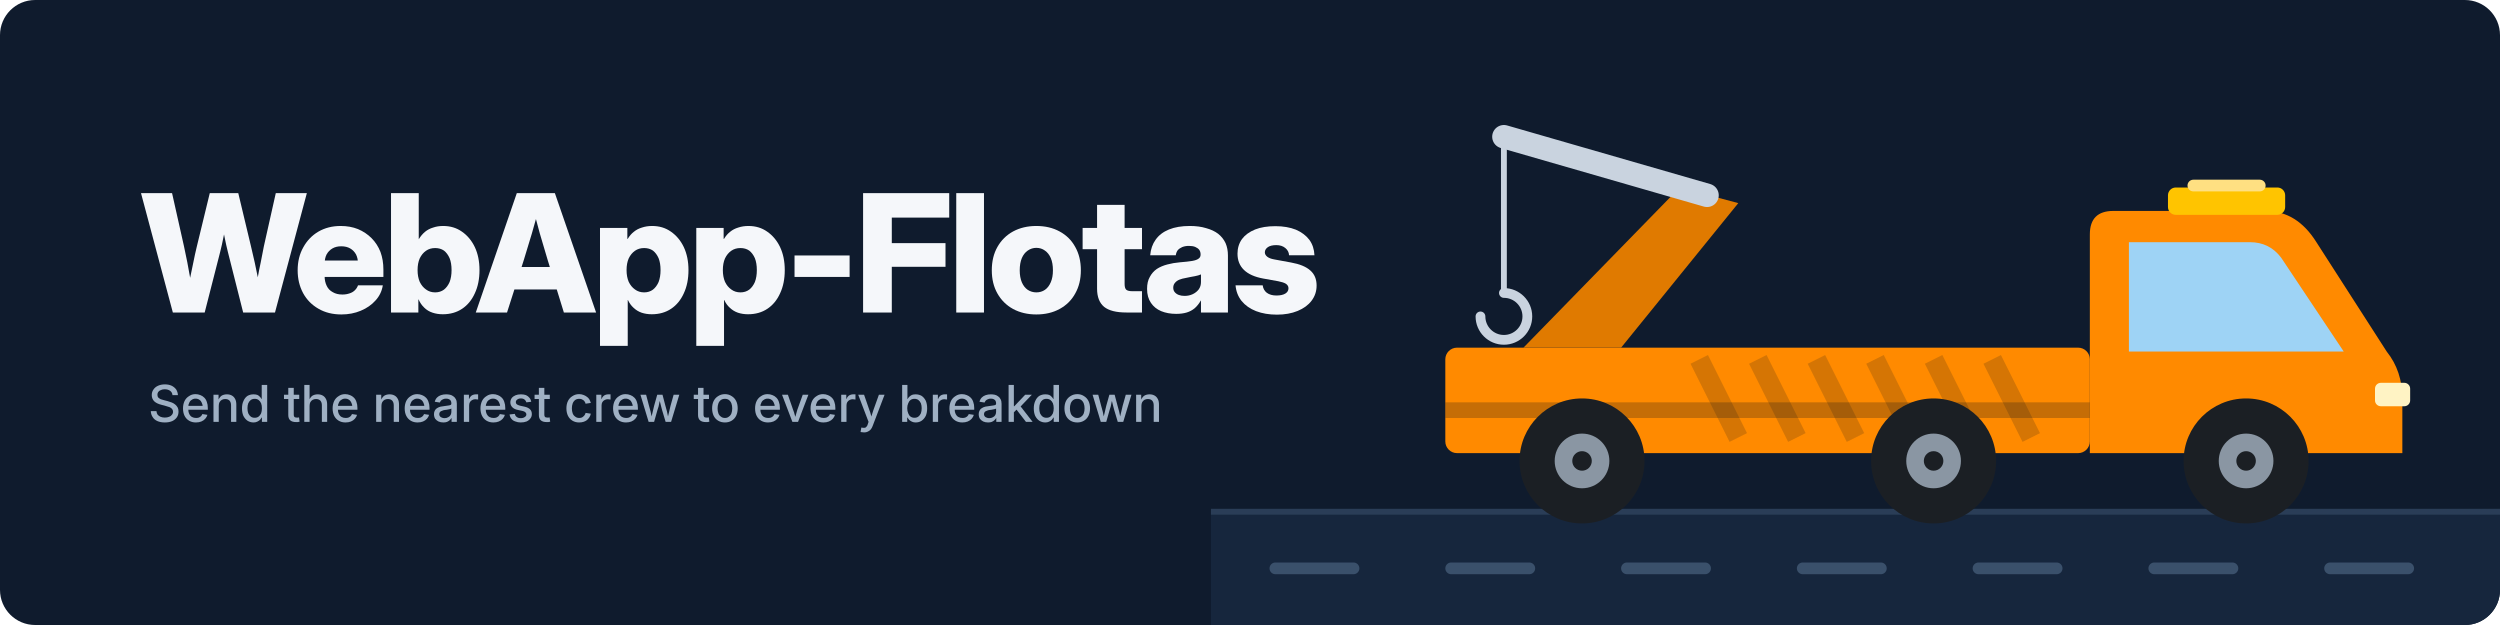
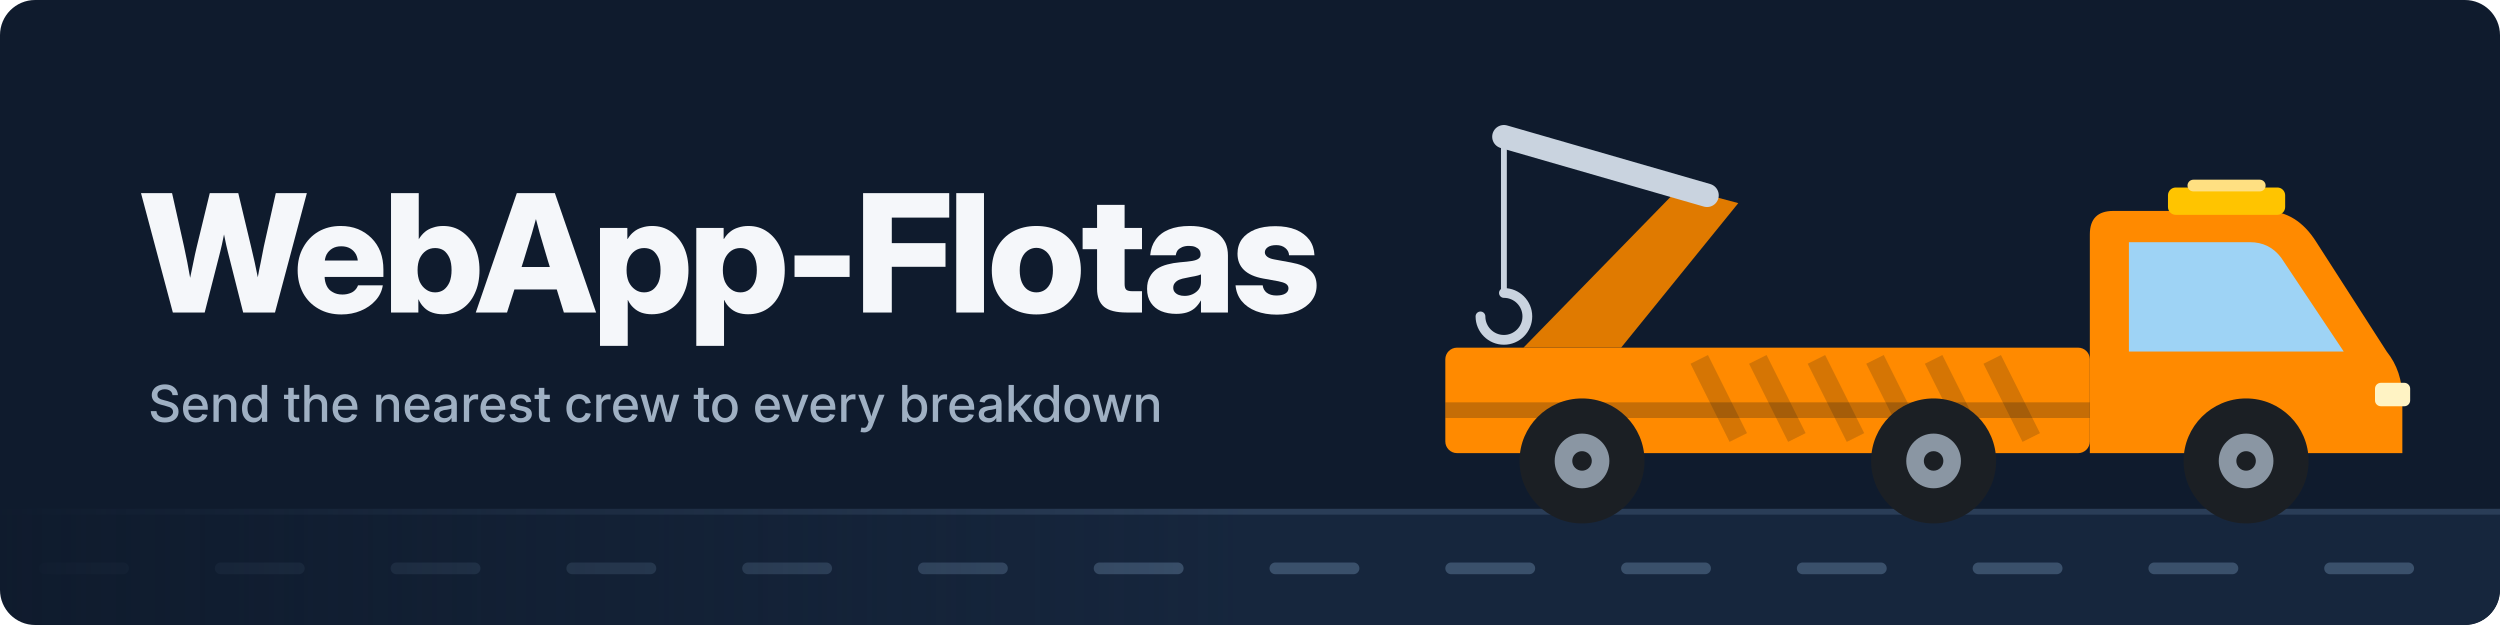
<svg xmlns="http://www.w3.org/2000/svg" viewBox="0 0 1280 320" width="1280" height="320" role="img" aria-label="WebApp-Flotas: Send the nearest crew to every breakdown">
  <defs>
    <clipPath id="c">
      <rect width="1280" height="320" rx="18" />
    </clipPath>
    <path id="ga" d="M16.5 0l-16.3-61.1l15.9 0l6.1 27.2q.9 4.1 1.7 8.2q.7 4.1 1.5 8.2q.8 4.1 1.5 8.3l-3.2 0q.8-4.2 1.6-8.3q.8-4.1 1.7-8.2q.8-4.1 1.8-8.2l6.6-27.2l14.6 0l6.5 27.2q1 4.1 1.9 8.2q.8 4.1 1.7 8.2q.8 4.1 1.6 8.3l-3.3 0q.7-4.2 1.5-8.3q.7-4.1 1.6-8.2q.8-4.1 1.6-8.2l6.1-27.2l15.9 0l-16.3 61.1l-16.3 0l-7.8-30.9q-.9-3.5-1.8-8.1q-.9-4.6-2.3-10.8l4.2 0q-1.4 6.2-2.3 10.8q-.9 4.6-1.8 8.1l-7.9 30.9z" />
    <path id="gb" d="M24.5 1q-6.7 0-11.7-2.9q-5.1-2.9-7.9-8q-2.8-5.2-2.8-11.7q0-6.7 2.9-11.8q2.8-5.1 7.7-8q5-2.9 11.4-2.9q4.9 0 8.9 1.6q4 1.7 6.9 4.6q3 3 4.6 7.1q1.5 4.1 1.5 9l0 3.8l-39.3 0l0-8.4l32.7 0l-6.4 1.7q0-2.8-1-4.8q-1.1-2-3-3.1q-1.9-1.1-4.6-1.1q-2.6 0-4.5 1.1q-1.9 1.1-3 3.1q-1 2-1 4.8l0 6.2q0 2.9 1.1 5.1q1 2.1 3.1 3.2q2 1.2 4.9 1.2q2 0 3.7-.6q1.6-.5 2.7-1.6q1.1-1.1 1.6-2.5l12.7 0q-.7 4.4-3.7 7.7q-3 3.4-7.6 5.3q-4.5 1.9-9.9 1.9z" />
    <path id="gc" d="M30.4 .9q-2.8 0-5.2-.8q-2.5-.8-4.3-2.6q-1.8-1.7-2.9-4.2l-.1 0l0 6.7l-14 0l0-61.1l14.2 0l0 23.6l0 0q1.4-2.3 3.2-3.8q1.8-1.5 4.2-2.2q2.3-.8 5.1-.8q5.5 0 9.6 2.9q4.2 2.9 6.6 7.9q2.4 5.1 2.4 11.8q0 6.8-2.4 11.9q-2.3 5.1-6.5 7.9q-4.2 2.8-9.9 2.8zm-3.9-11.2q2.6 0 4.5-1.4q1.8-1.4 2.9-3.9q1-2.6 1-6.1q0-3.6-1-6.1q-1.1-2.5-2.9-3.9q-1.9-1.3-4.5-1.3q-2.7 0-4.7 1.4q-2 1.4-3.2 3.9q-1.1 2.5-1.1 6q0 3.4 1.1 6q1.2 2.5 3.2 3.9q2 1.5 4.7 1.5z" />
    <path id="gd" d="M.2 0l21-61.1l19.5 0l21.1 61.1l-16.5 0l-8.3-26.9q-2-6.7-4-13.5q-1.9-6.9-4-14.9l4 0q-2.1 8-4.1 14.9q-2 6.8-4.1 13.5l-8.6 26.9zm14.4-11.8l0-11.5l32.8 0l0 11.5z" />
    <path id="ge" d="M3.9 17.1l0-60.4l14 0l0 5.6l.2 0q1.3-2.2 3.1-3.6q1.8-1.5 4.2-2.2q2.4-.8 5.2-.8q5.5 0 9.6 2.9q4.2 2.9 6.6 7.9q2.4 5.1 2.4 11.8q0 6.8-2.4 11.9q-2.3 5.1-6.5 7.9q-4.2 2.8-9.9 2.8q-2.8 0-5.2-.8q-2.3-.8-4.1-2.5q-1.8-1.6-2.9-4l-.1 0l0 23.5zm22.6-27.4q2.6 0 4.5-1.4q1.8-1.4 2.9-3.9q1-2.6 1-6.1q0-3.6-1-6.1q-1.1-2.5-2.9-3.9q-1.9-1.3-4.5-1.3q-2.7 0-4.7 1.4q-2 1.4-3.2 3.9q-1.1 2.5-1.1 6q0 3.4 1.1 6q1.2 2.5 3.2 3.9q2 1.5 4.7 1.5z" />
    <path id="gf" d="M33.1-29.2l0 11l-28.2 0l0-11z" />
    <path id="gg" d="M4 0l0-61.1l44.1 0l0 12.5l-29.4 0l0 13.1l27.5 0l0 12.1l-27.5 0l0 23.4z" />
    <path id="gh" d="M18.1-61.1l0 61.1l-14.2 0l0-61.1z" />
    <path id="gi" d="M24.9 1q-6.7 0-11.9-2.8q-5.1-2.8-8-7.9q-2.9-5.1-2.9-11.9q0-6.9 2.9-12q2.9-5.1 8-7.9q5.2-2.8 11.9-2.8q6.8 0 11.9 2.8q5.2 2.8 8 7.9q2.9 5.1 2.9 12q0 6.8-2.9 11.9q-2.8 5.1-8 7.9q-5.1 2.8-11.9 2.8zm0-11.3q2.5 0 4.4-1.3q1.9-1.3 3-3.9q1.1-2.5 1.1-6.1q0-3.7-1.1-6.3q-1.1-2.5-3-3.8q-1.9-1.4-4.4-1.4q-2.4 0-4.4 1.4q-1.9 1.3-3 3.8q-1.1 2.6-1.1 6.3q0 3.6 1.1 6.2q1.1 2.5 3 3.8q2 1.3 4.4 1.3z" />
    <path id="gj" d="M31.2-43.3l0 10.9l-30.4 0l0-10.9zm-23-11.8l14.1 0l0 40.5q0 2.1 .8 2.9q.9 .8 3.2 .8q1.1 0 2.6 0q1.6 0 2.3 0l0 10.9q-1.1 0-3.3 0q-2.3 0-4.7 0q-7.8 0-11.4-2.9q-3.6-3-3.6-9.3z" />
    <path id="gk" d="M17.2 .7q-4.3 0-7.7-1.4q-3.3-1.4-5.2-4.2q-2-2.9-2-7.2q0-3.7 1.4-6.1q1.3-2.5 3.6-4.1q2.3-1.5 5.4-2.3q3-.8 6.4-1.1q3.9-.3 6.3-.7q2.3-.4 3.3-1.2q1-.7 1-2l0-.2q0-1.3-.7-2.3q-.7-.9-2.1-1.5q-1.3-.5-3.2-.5q-1.9 0-3.4 .6q-1.4 .6-2.3 1.6q-.8 1.1-1 2.6l-13.1 0q.4-4.7 2.8-8q2.4-3.4 6.8-5.2q4.4-1.8 10.7-1.8q4.7 0 8.3 1.1q3.7 1 6.2 2.9q2.5 2 3.8 4.8q1.2 2.8 1.2 6.3l0 29.2l-13.8 0l0-6.1l-.1 0q-1.3 2.3-3.1 3.9q-1.8 1.5-4.1 2.2q-2.3 .7-5.4 .7zm4.3-9.2q2.3 0 4.2-.9q1.9-.9 3.1-2.5q1.1-1.6 1.1-3.7l0-3.9q-.6 .2-1.4 .5q-.8 .2-1.7 .4q-1 .2-2.2 .4q-1.1 .2-2.4 .5q-1.9 .3-3.4 .9q-1.4 .6-2.2 1.6q-.9 1-.9 2.5q0 1.3 .7 2.2q.8 1 2.1 1.5q1.3 .5 3 .5z" />
    <path id="gl" d="M23.1 1.1q-6 0-10.7-1.8q-4.6-1.8-7.4-5.2q-2.7-3.4-3.1-8l13.9 0q.3 2.4 2.1 3.8q1.9 1.4 4.9 1.4q3 0 4.6-1q1.6-1 1.6-2.7q0-1.4-1.3-2.3q-1.3-.8-3.9-1.3l-7.8-1.4q-6.5-1.2-9.8-4.4q-3.3-3.2-3.3-8.3q0-4.3 2.3-7.5q2.3-3.1 6.7-4.9q4.3-1.7 10.4-1.7q6 0 10.5 1.8q4.4 1.9 6.9 5.2q2.4 3.3 2.6 7.9l-13 0q-.1-2.2-1.9-3.7q-1.8-1.5-4.6-1.5q-2.8 0-4.3 1q-1.6 1.1-1.6 2.7q0 1.3 1.3 2.3q1.2 .9 3.4 1.3l8.7 1.6q6.7 1.2 9.9 4.1q3.2 2.8 3.2 7.7q0 4.4-2.6 7.8q-2.5 3.3-7.1 5.2q-4.6 1.9-10.6 1.9z" />
    <path id="gm" d="M8.4 .3q-2.2 0-3.8-.7q-1.6-.7-2.4-2q-.9-1.3-1-3.1l2.9 0q.1 1.1 .6 1.8q.6 .7 1.5 1.1q1 .4 2.2 .4q1.2 0 2.2-.4q.9-.3 1.4-1q.6-.7 .6-1.6q0-.8-.5-1.4q-.4-.5-1.2-.9q-.8-.3-1.9-.6l-2.2-.6q-2.5-.6-3.8-1.8q-1.3-1.3-1.3-3.2q0-1.7 .9-2.9q.8-1.2 2.3-1.9q1.6-.7 3.5-.7q2 0 3.5 .7q1.4 .7 2.3 1.9q.8 1.3 .9 2.9l-2.8 0q-.1-1.4-1.2-2.2q-1.1-.8-2.8-.8q-1.1 0-1.9 .4q-.9 .3-1.4 1q-.4 .6-.4 1.4q0 .9 .4 1.4q.5 .5 1.3 .9q.8 .3 1.7 .5l1.9 .5q1.1 .3 2.1 .7q1 .4 1.8 1.1q.7 .6 1.2 1.5q.4 .8 .4 2q0 1.7-.8 2.9q-.9 1.3-2.4 2q-1.6 .7-3.8 .7z" />
    <path id="gn" d="M7.7 .3q-2 0-3.5-.9q-1.5-.9-2.3-2.5q-.8-1.6-.8-3.8q0-2.1 .8-3.8q.8-1.6 2.3-2.5q1.4-1 3.3-1q1.3 0 2.5 .5q1.1 .4 2 1.3q.9 .9 1.3 2.2q.5 1.3 .5 3.1l0 .9l-11.3 0l0-2l9.9 0l-1.2 .6q0-1.2-.5-2.2q-.4-1-1.2-1.5q-.8-.6-2-.6q-1.1 0-1.9 .6q-.9 .5-1.3 1.5q-.5 .9-.5 2l0 1.4q0 1.4 .5 2.4q.5 1 1.4 1.5q.9 .5 2.1 .5q.8 0 1.4-.2q.7-.3 1.1-.7q.5-.5 .7-1.1l2.6 .4q-.3 1.1-1.1 2q-.8 .9-2 1.4q-1.2 .5-2.8 .5z" />
    <path id="go" d="M4.5-8.2l0 8.2l-2.7 0l0-13.9l2.6 0l0 3.4l-.4 0q.7-1.9 1.8-2.8q1.2-.8 2.9-.8q1.4 0 2.5 .6q1.1 .6 1.7 1.8q.6 1.1 .6 2.9l0 8.8l-2.7 0l0-8.5q0-1.5-.8-2.4q-.8-.8-2.2-.8q-.9 0-1.7 .4q-.7 .4-1.2 1.2q-.4 .8-.4 1.9z" />
    <path id="gp" d="M7 .3q-1.7 0-3.1-.9q-1.3-.9-2.1-2.5q-.7-1.6-.7-3.8q0-2.3 .8-3.9q.7-1.6 2-2.5q1.4-.8 3.1-.8q1.2 0 2 .3q.8 .4 1.3 1q.5 .5 .8 1.1l.1 0l0-7.2l2.8 0l0 18.9l-2.7 0l0-2.2l-.2 0q-.3 .6-.8 1.2q-.6 .5-1.4 .9q-.8 .4-1.9 .4zm.6-2.4q1.2 0 2-.6q.8-.6 1.3-1.7q.4-1.1 .4-2.6q0-1.4-.4-2.5q-.5-1.1-1.3-1.7q-.8-.6-2-.6q-1.2 0-2 .6q-.8 .6-1.3 1.7q-.4 1.1-.4 2.5q0 1.5 .4 2.6q.5 1.1 1.3 1.7q.8 .6 2 .6z" />
    <path id="gq" d="" />
    <path id="gr" d="M8-13.9l0 2.2l-7.8 0l0-2.2zm-5.6-3.5l2.8 0l0 13.7q0 .8 .3 1.1q.3 .4 1.2 .4q.2 0 .6 0q.3-.1 .6-.1l.3 2.2q-.4 .1-.9 .2q-.5 0-.9 0q-2 0-3-.9q-1-.9-1-2.7z" />
    <path id="gs" d="M4.5-8.2l0 8.2l-2.7 0l0-18.9l2.7 0l0 8.4l-.5 0q.7-1.9 1.8-2.8q1.2-.8 2.9-.8q1.4 0 2.5 .6q1.1 .6 1.7 1.8q.6 1.1 .6 2.9l0 8.8l-2.7 0l0-8.5q0-1.5-.8-2.4q-.8-.8-2.2-.8q-.9 0-1.7 .4q-.7 .4-1.2 1.2q-.4 .8-.4 1.9z" />
    <path id="gt" d="M5.8 .3q-1.4 0-2.5-.5q-1-.5-1.7-1.4q-.6-1-.6-2.4q0-1.1 .5-1.9q.4-.8 1.2-1.2q.8-.5 1.7-.7q1-.2 2-.3q1.3-.2 2.1-.3q.7-.1 1.1-.3q.3-.2 .3-.7l0-.1q0-.7-.3-1.3q-.3-.5-.9-.8q-.6-.3-1.5-.3q-.9 0-1.5 .3q-.7 .3-1.1 .7q-.4 .5-.6 1l-2.6-.4q.3-1.3 1.2-2.2q.8-.8 2-1.2q1.2-.4 2.6-.4q1 0 2 .2q.9 .2 1.7 .8q.8 .5 1.3 1.5q.5 .9 .5 2.3l0 9.3l-2.7 0l0-1.9l-.1 0q-.3 .5-.8 1q-.5 .5-1.4 .9q-.8 .3-1.9 .3zm.6-2.2q1.1 0 1.9-.5q.8-.4 1.2-1.1q.4-.8 .4-1.6l0-1.7q-.1 .1-.5 .2q-.4 .1-.9 .2q-.5 .1-1 .2q-.5 .1-.9 .1q-.8 .1-1.4 .4q-.7 .2-1.1 .6q-.4 .5-.4 1.2q0 .6 .4 1.1q.3 .4 .9 .6q.6 .3 1.4 .3z" />
    <path id="gu" d="M1.8 0l0-13.9l2.6 0l0 2.2l.1 0q.4-1.1 1.3-1.8q1-.6 2.2-.6q.3 0 .6 0q.3 0 .5 0l0 2.7q-.1-.1-.6-.1q-.4-.1-.8-.1q-.9 0-1.6 .4q-.8 .4-1.2 1.1q-.4 .7-.4 1.7l0 8.4z" />
    <path id="gv" d="M6.8 .3q-1.5 0-2.7-.5q-1.3-.4-2-1.3q-.8-.9-1-2.3l2.7-.3q.2 1.1 1 1.6q.7 .6 2 .6q1.3 0 2.1-.6q.8-.5 .8-1.3q0-.7-.5-1.1q-.5-.5-1.5-.7l-2.3-.5q-2-.4-2.9-1.4q-1-1-1-2.5q0-1.2 .7-2.2q.7-.9 1.9-1.4q1.2-.5 2.8-.5q1.5 0 2.6 .4q1.1 .5 1.8 1.4q.7 .8 .9 2l-2.5 .3q-.2-.8-.9-1.4q-.7-.6-1.9-.6q-1.2 0-1.9 .6q-.7 .5-.7 1.3q0 .7 .5 1.1q.5 .4 1.6 .7l2.3 .5q1.9 .4 2.9 1.4q.9 .9 .9 2.4q0 1.3-.7 2.2q-.7 1-2 1.6q-1.3 .5-3 .5z" />
    <path id="gw" d="M7.6 .3q-1.9 0-3.4-.9q-1.5-.9-2.3-2.5q-.8-1.7-.8-3.8q0-2.2 .8-3.8q.8-1.6 2.3-2.5q1.5-1 3.4-1q1.2 0 2.2 .4q.9 .3 1.7 .9q.8 .5 1.3 1.3q.5 .9 .8 1.9l-2.7 .4q-.1-.6-.4-1q-.3-.5-.7-.8q-.4-.3-.9-.5q-.6-.2-1.2-.2q-1.3 0-2.1 .6q-.9 .7-1.3 1.8q-.4 1.1-.4 2.5q0 1.4 .4 2.5q.4 1.1 1.3 1.7q.8 .7 2.1 .7q.6 0 1.2-.2q.5-.2 .9-.6q.4-.3 .7-.8q.3-.4 .4-1l2.7 .4q-.2 1-.7 1.8q-.6 .9-1.3 1.5q-.8 .6-1.8 .9q-1 .3-2.2 .3z" />
    <path id="gx" d="M4.8 0l-4.2-13.9l2.9 0l1.5 5.7q.4 1.4 .8 2.9q.4 1.6 .7 3.4l-.4 0q.4-1.8 .8-3.3q.4-1.6 .7-3l1.6-5.7l2.7 0l1.5 5.7q.4 1.4 .8 2.9q.4 1.6 .7 3.4l-.4 0q.4-1.8 .8-3.3q.3-1.6 .7-3l1.6-5.7l2.9 0l-4.2 13.9l-2.8 0l-1.8-6q-.2-.9-.5-1.9q-.2-1-.5-2q-.2-1-.5-2l.6 0q-.2 1-.5 2q-.2 1-.4 2q-.3 1-.6 1.9l-1.7 6z" />
    <path id="gy" d="M7.7 .3q-2 0-3.5-.9q-1.5-.9-2.3-2.5q-.8-1.7-.8-3.8q0-2.2 .8-3.8q.8-1.6 2.3-2.5q1.5-1 3.5-1q1.9 0 3.4 1q1.5 .9 2.3 2.5q.8 1.6 .8 3.8q0 2.1-.8 3.8q-.8 1.6-2.3 2.5q-1.5 .9-3.4 .9zm0-2.3q1.2 0 2-.7q.9-.6 1.3-1.7q.4-1.1 .4-2.5q0-1.4-.4-2.5q-.4-1.1-1.3-1.8q-.8-.6-2-.6q-1.3 0-2.1 .6q-.9 .7-1.3 1.8q-.4 1.1-.4 2.5q0 1.4 .4 2.5q.4 1.1 1.3 1.7q.8 .7 2.1 .7z" />
    <path id="gz" d="M5.8 0l-5.3-13.9l3 0l2.7 7.8q.5 1.2 .8 2.5q.3 1.2 .7 2.4l-.8 0q.4-1.2 .7-2.4q.3-1.3 .7-2.5l2.8-7.8l2.9 0l-5.3 13.9z" />
    <path id="gba" d="M1.7 5.2l.4-2.3l.7 .1q.7 .1 1.2 0q.4-.1 .8-.6q.4-.4 .6-1.2l.4-1.2l-5.3-13.9l3 0l2.7 7.8q.5 1.2 .8 2.5q.3 1.2 .7 2.4l-.9 0q.4-1.2 .7-2.4q.4-1.3 .8-2.5l2.8-7.8l2.9 0l-6.1 16q-.4 1.1-1 1.8q-.6 .7-1.5 1.1q-.8 .4-1.8 .4q-.6 0-1.1-.1q-.5-.1-.8-.1z" />
    <path id="gbb" d="M8.7 .3q-1.1 0-1.9-.4q-.8-.4-1.4-.9q-.5-.6-.8-1.2l-.2 0l0 2.2l-2.6 0l0-18.9l2.7 0l0 7.2l.1 0q.3-.6 .8-1.1q.6-.6 1.4-1q.8-.3 1.9-.3q1.7 0 3.1 .8q1.3 .9 2.1 2.5q.7 1.6 .7 3.9q0 2.2-.7 3.8q-.8 1.6-2.1 2.5q-1.3 .9-3.1 .9zm-.6-2.4q1.2 0 2-.6q.8-.6 1.3-1.7q.4-1.1 .4-2.6q0-1.4-.4-2.5q-.5-1.1-1.3-1.7q-.8-.6-2-.6q-1.2 0-2 .6q-.8 .6-1.2 1.7q-.5 1.1-.5 2.5q0 1.5 .5 2.6q.4 1.1 1.2 1.7q.9 .6 2 .6z" />
    <path id="gbc" d="M4.3-4.7l0-3.3l.4 0l5.6-5.9l3.4 0l-6.4 6.7l-.5 0zm-2.5 4.7l0-18.9l2.7 0l0 18.9zm8.9 0l-5.1-6.6l1.9-1.9l6.6 8.5z" />
+     <linearGradient id="rfg" x1="0" x2="1">
+       <stop offset="0" stop-color="#fff" stop-opacity="0" />
+       <stop offset=".5" stop-color="#fff" />
+     </linearGradient>
+     <mask id="rf" maskUnits="userSpaceOnUse" x="0" y="0" width="1280" height="320">
+       <rect width="1280" height="320" fill="url(#rfg)" />
+     </mask>
  </defs>
  <g clip-path="url(#c)">
    <rect width="1280" height="320" fill="#0F1B2D" />
-     <rect x="620" y="262" width="660" height="58" fill="#16263D" />
-     <path d="M620 262 H1280" stroke="#2A3D57" stroke-width="3" />
-     <rect x="650" y="288" width="46" height="6" rx="3" fill="#3A506B" />
-     <rect x="740" y="288" width="46" height="6" rx="3" fill="#3A506B" />
-     <rect x="830" y="288" width="46" height="6" rx="3" fill="#3A506B" />
-     <rect x="920" y="288" width="46" height="6" rx="3" fill="#3A506B" />
-     <rect x="1010" y="288" width="46" height="6" rx="3" fill="#3A506B" />
-     <rect x="1100" y="288" width="46" height="6" rx="3" fill="#3A506B" />
-     <rect x="1190" y="288" width="46" height="6" rx="3" fill="#3A506B" />
+     <g mask="url(#rf)">
+       <rect y="262" width="1280" height="58" fill="#16263D" />
+       <path d="M0 262 H1280" stroke="#2A3D57" stroke-width="3" />
+       <rect x="20" y="288" width="46" height="6" rx="3" fill="#3A506B" />
+       <rect x="110" y="288" width="46" height="6" rx="3" fill="#3A506B" />
+       <rect x="200" y="288" width="46" height="6" rx="3" fill="#3A506B" />
+       <rect x="290" y="288" width="46" height="6" rx="3" fill="#3A506B" />
+       <rect x="380" y="288" width="46" height="6" rx="3" fill="#3A506B" />
+       <rect x="470" y="288" width="46" height="6" rx="3" fill="#3A506B" />
+       <rect x="560" y="288" width="46" height="6" rx="3" fill="#3A506B" />
+       <rect x="650" y="288" width="46" height="6" rx="3" fill="#3A506B" />
+       <rect x="740" y="288" width="46" height="6" rx="3" fill="#3A506B" />
+       <rect x="830" y="288" width="46" height="6" rx="3" fill="#3A506B" />
+       <rect x="920" y="288" width="46" height="6" rx="3" fill="#3A506B" />
+       <rect x="1010" y="288" width="46" height="6" rx="3" fill="#3A506B" />
+       <rect x="1100" y="288" width="46" height="6" rx="3" fill="#3A506B" />
+       <rect x="1190" y="288" width="46" height="6" rx="3" fill="#3A506B" />
+     </g>
    <rect x="740" y="178" width="330" height="54" rx="6" fill="#FF8A00" />
    <path d="M780 178 L860 96 L890 104 L830 178Z" fill="#E07A00" />
    <path d="M874 100 L770 70" stroke="#C9D3DF" stroke-width="12" stroke-linecap="round" />
    <path d="M770 70 V150" stroke="#C9D3DF" stroke-width="3" />
    <path d="M770 150 a12 12 0 1 1 -12 12" stroke="#C9D3DF" stroke-width="5" fill="none" stroke-linecap="round" />
    <path d="M1070 232 V120 Q1070 108 1082 108 H1160 Q1176 108 1186 124 L1222 180 Q1230 190 1230 204 V232Z" fill="#FF8A00" />
    <path d="M1090 124 H1152 Q1162 124 1168 132 L1200 180 H1090Z" fill="#9ED3F5" />
    <rect x="1110" y="96" width="60" height="14" rx="4" fill="#FFC400" />
    <rect x="1120" y="92" width="40" height="6" rx="3" fill="#FFE082" />
    <rect x="1216" y="196" width="18" height="12" rx="3" fill="#FFF3C4" />
    <rect x="740" y="206" width="330" height="8" fill="#1A1A1A" fill-opacity=".25" />
    <path d="M870 184 l20 40" stroke="#1A1A1A" stroke-opacity=".18" stroke-width="10" />
    <path d="M900 184 l20 40" stroke="#1A1A1A" stroke-opacity=".18" stroke-width="10" />
    <path d="M930 184 l20 40" stroke="#1A1A1A" stroke-opacity=".18" stroke-width="10" />
    <path d="M960 184 l20 40" stroke="#1A1A1A" stroke-opacity=".18" stroke-width="10" />
    <path d="M990 184 l20 40" stroke="#1A1A1A" stroke-opacity=".18" stroke-width="10" />
    <path d="M1020 184 l20 40" stroke="#1A1A1A" stroke-opacity=".18" stroke-width="10" />
    <circle cx="810" cy="236" r="32" fill="#1B1F24" />
    <circle cx="810" cy="236" r="14" fill="#8A96A3" />
    <circle cx="810" cy="236" r="5" fill="#1B1F24" />
    <circle cx="990" cy="236" r="32" fill="#1B1F24" />
    <circle cx="990" cy="236" r="14" fill="#8A96A3" />
    <circle cx="990" cy="236" r="5" fill="#1B1F24" />
    <circle cx="1150" cy="236" r="32" fill="#1B1F24" />
    <circle cx="1150" cy="236" r="14" fill="#8A96A3" />
    <circle cx="1150" cy="236" r="5" fill="#1B1F24" />
    <g fill="#F5F7FA">
      <use href="#ga" x="72" y="160" />
      <use href="#gb" x="150.3" y="160" />
      <use href="#gc" x="196.3" y="160" />
      <use href="#gd" x="243.4" y="160" />
      <use href="#ge" x="303.3" y="160" />
      <use href="#ge" x="352.6" y="160" />
      <use href="#gf" x="401.9" y="160" />
      <use href="#gg" x="437.9" y="160" />
      <use href="#gh" x="485.7" y="160" />
      <use href="#gi" x="505.7" y="160" />
      <use href="#gj" x="553.5" y="160" />
      <use href="#gk" x="585" y="160" />
      <use href="#gl" x="630.7" y="160" />
    </g>
    <g fill="#9FB0C3">
      <use href="#gm" x="76" y="216" />
      <use href="#gn" x="92.6" y="216" />
      <use href="#go" x="107.5" y="216" />
      <use href="#gp" x="122.8" y="216" />
      <use href="#gr" x="145.2" y="216" />
      <use href="#gs" x="154" y="216" />
      <use href="#gn" x="169.2" y="216" />
      <use href="#go" x="190.8" y="216" />
      <use href="#gn" x="206.1" y="216" />
      <use href="#gt" x="221.2" y="216" />
      <use href="#gu" x="235.7" y="216" />
      <use href="#gn" x="244.9" y="216" />
      <use href="#gv" x="259.8" y="216" />
      <use href="#gr" x="273.5" y="216" />
      <use href="#gw" x="288.9" y="216" />
      <use href="#gu" x="303.5" y="216" />
      <use href="#gn" x="312.8" y="216" />
      <use href="#gx" x="327.3" y="216" />
      <use href="#gr" x="355" y="216" />
      <use href="#gy" x="363.5" y="216" />
      <use href="#gn" x="385.5" y="216" />
      <use href="#gz" x="399.9" y="216" />
      <use href="#gn" x="413.9" y="216" />
      <use href="#gu" x="428.9" y="216" />
      <use href="#gba" x="438.9" y="216" />
      <use href="#gbb" x="460.1" y="216" />
      <use href="#gu" x="475.8" y="216" />
      <use href="#gn" x="485" y="216" />
      <use href="#gt" x="500.1" y="216" />
      <use href="#gbc" x="514.6" y="216" />
      <use href="#gp" x="528.2" y="216" />
      <use href="#gy" x="543.9" y="216" />
      <use href="#gx" x="558.8" y="216" />
      <use href="#go" x="579.9" y="216" />
    </g>
  </g>
</svg>
